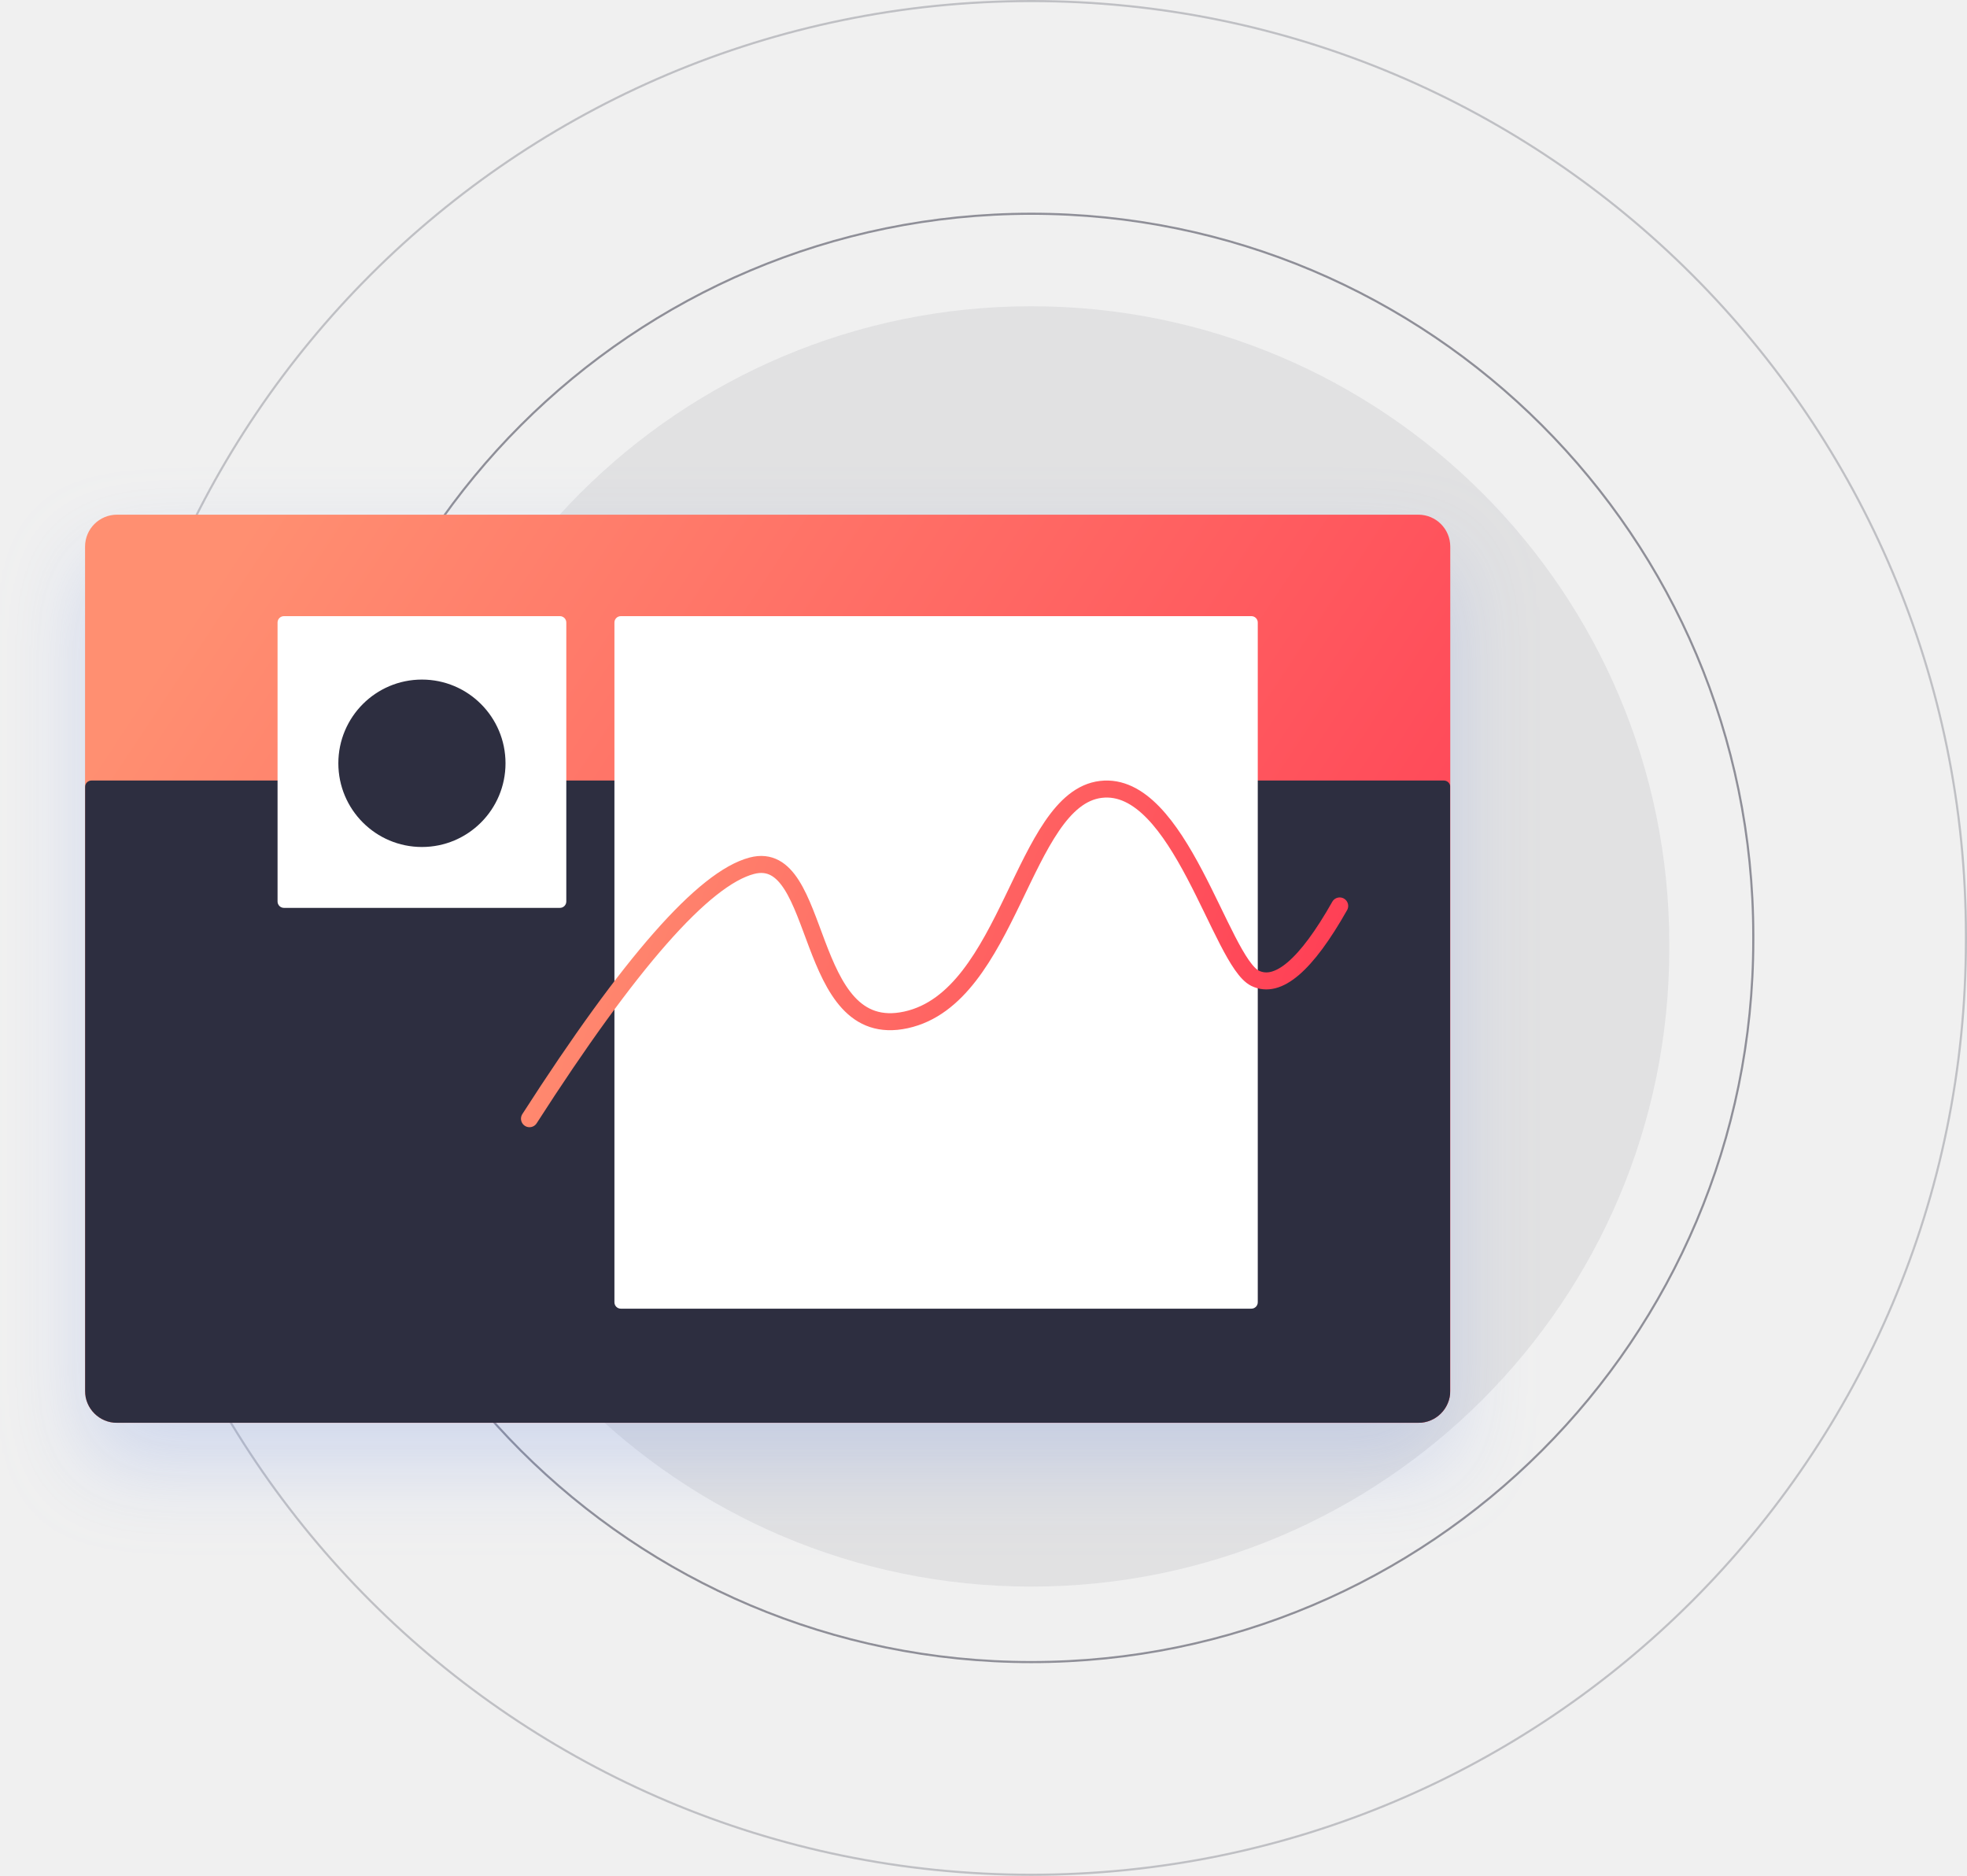
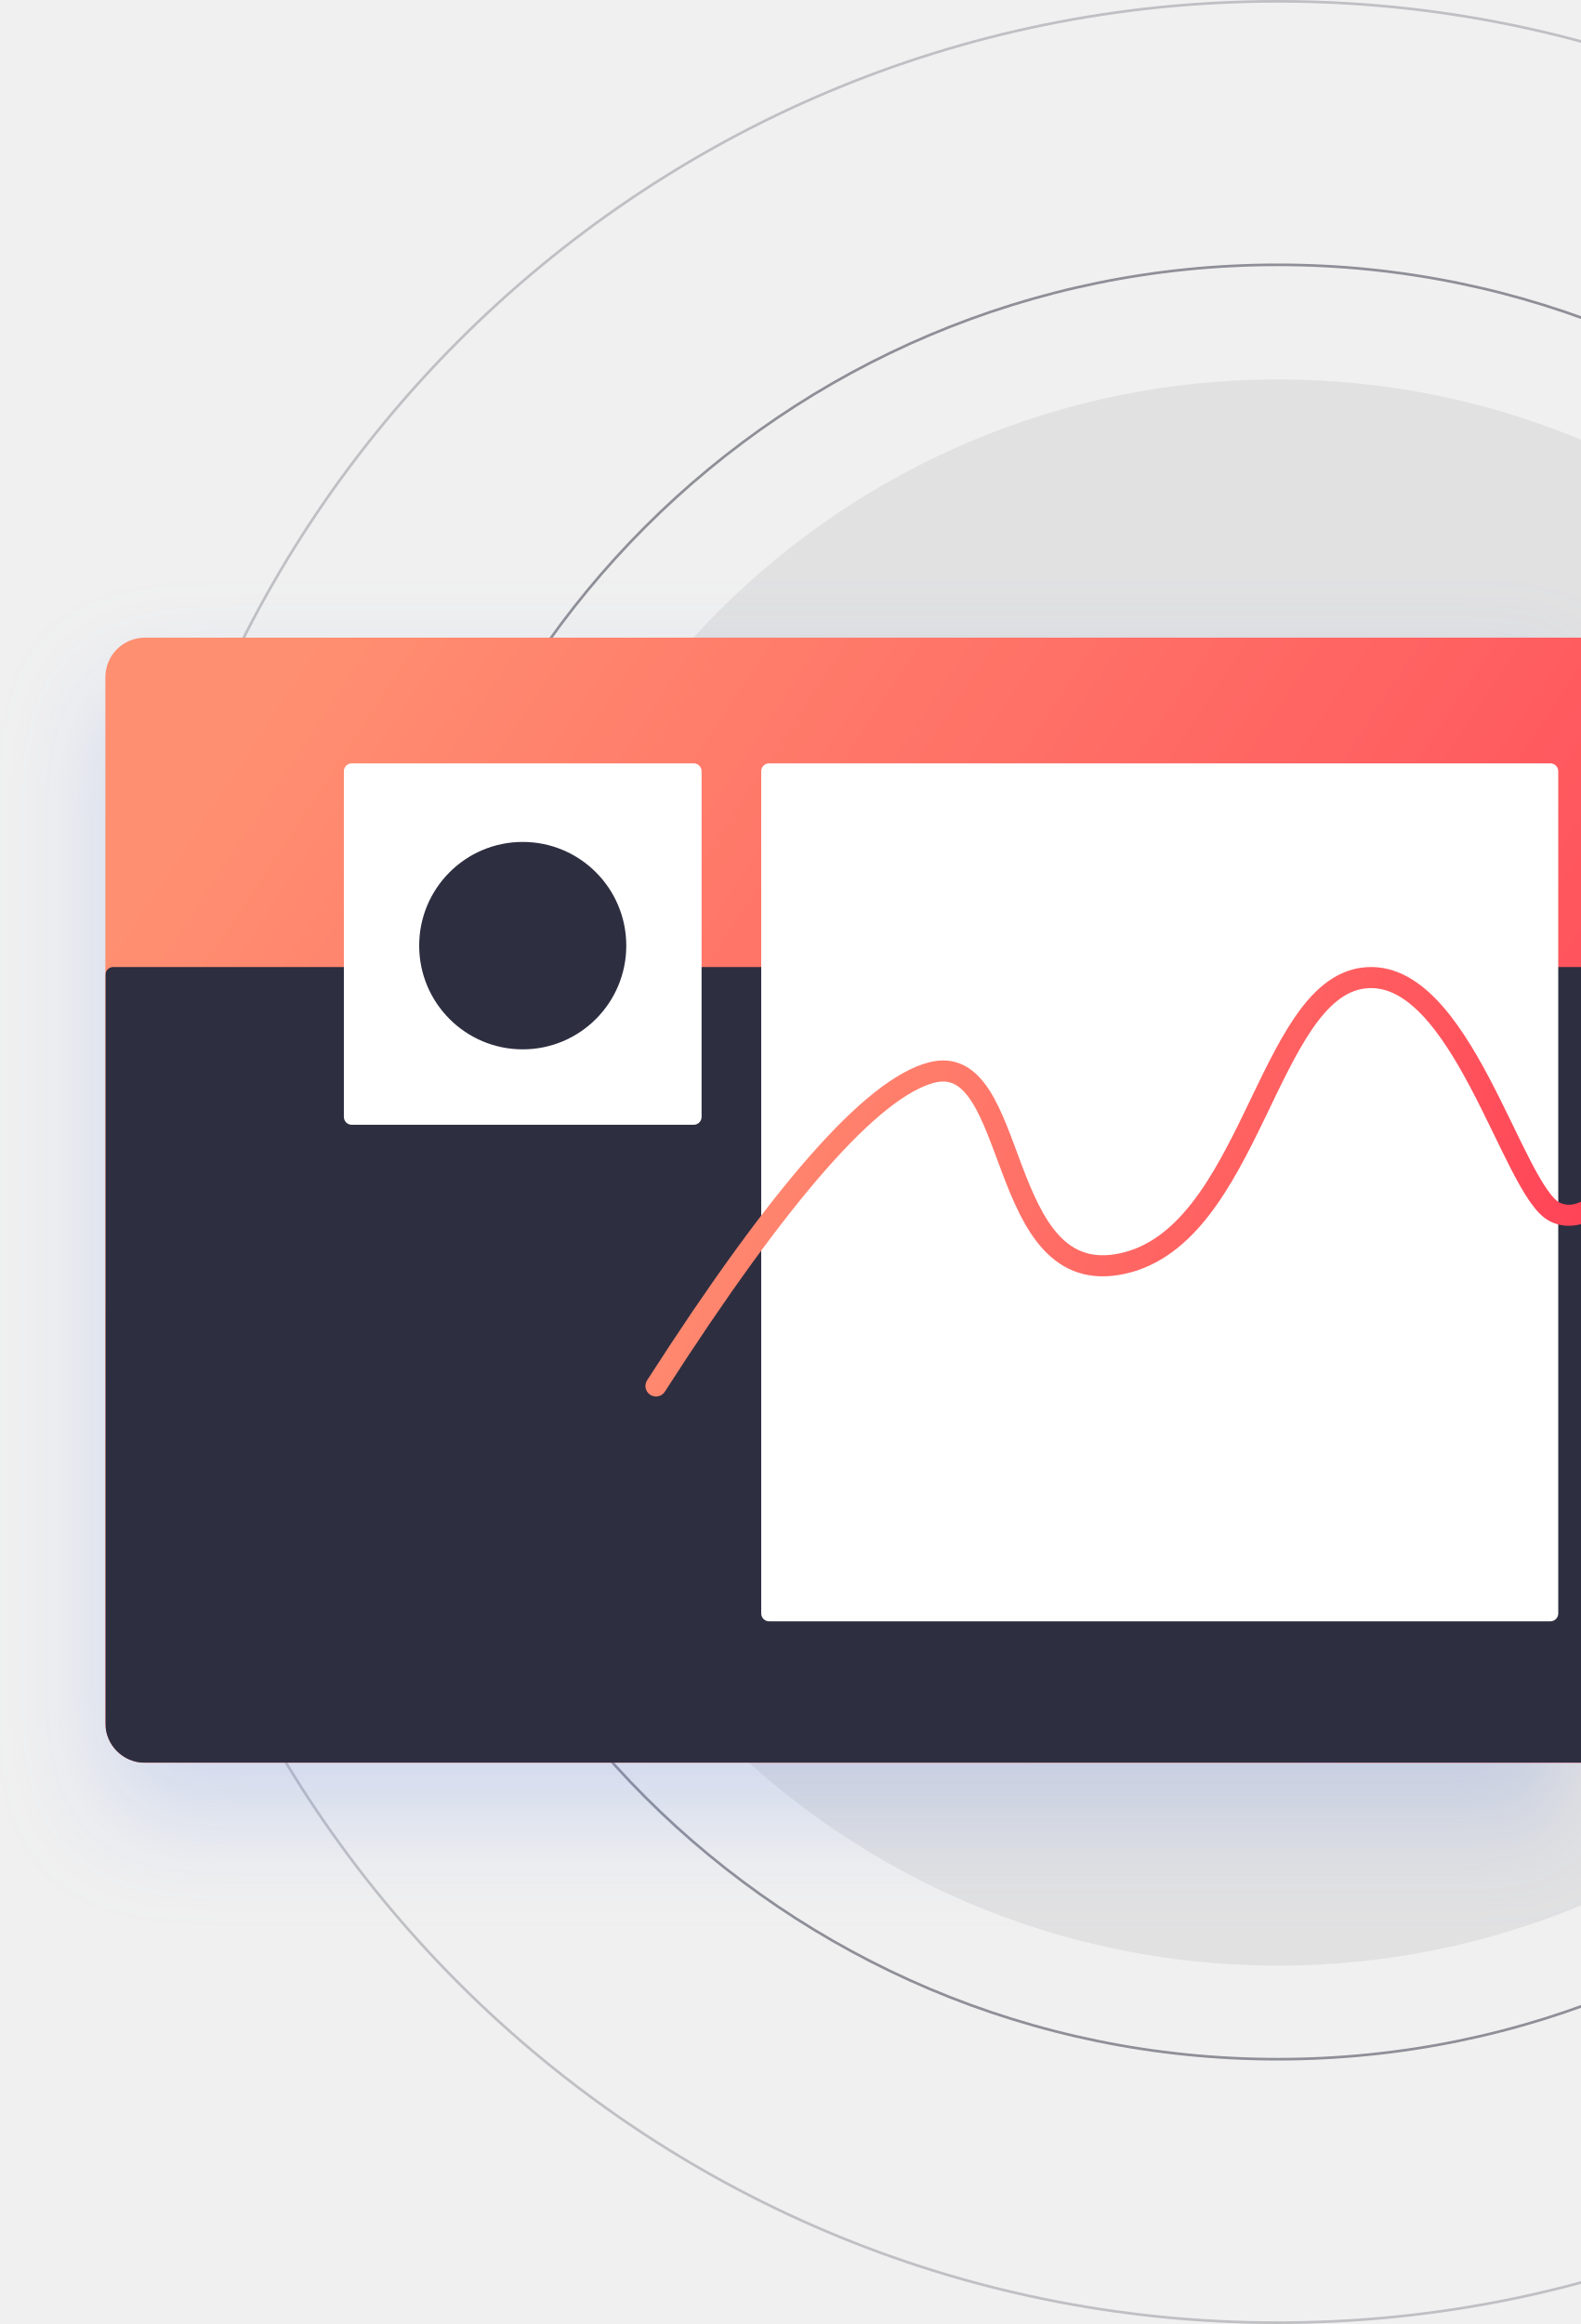
- <svg xmlns="http://www.w3.org/2000/svg" xmlns:xlink="http://www.w3.org/1999/xlink" width="925" height="882">
+ <svg xmlns="http://www.w3.org/2000/svg" xmlns:xlink="http://www.w3.org/1999/xlink" width="600" height="882">
  <defs>
    <linearGradient x1="0%" y1="27.881%" x2="100%" y2="72.119%" id="c">
      <stop stop-color="#FF8F71" offset="0%" />
      <stop stop-color="#FF3E55" offset="100%" />
    </linearGradient>
    <linearGradient x1="0%" y1="41.725%" x2="100%" y2="58.275%" id="e">
      <stop stop-color="#FF8F71" offset="0%" />
      <stop stop-color="#FF3E55" offset="100%" />
    </linearGradient>
    <filter x="-10.9%" y="-11.7%" width="121.8%" height="132.8%" filterUnits="objectBoundingBox" id="b">
      <feOffset dy="20" in="SourceAlpha" result="shadowOffsetOuter1" />
      <feGaussianBlur stdDeviation="20" in="shadowOffsetOuter1" result="shadowBlurOuter1" />
      <feColorMatrix values="0 0 0 0 0.422 0 0 0 0 0.554 0 0 0 0 0.894 0 0 0 0.243 0" in="shadowBlurOuter1" />
    </filter>
    <rect id="a" x="0" y="0" width="642" height="427" rx="15" />
  </defs>
  <g transform="translate(40)" fill="none" fill-rule="evenodd">
    <rect fill="#2D2E40" opacity=".08" transform="matrix(1 0 0 -1 0 890)" x="145" y="144" width="600" height="602" rx="300" />
    <rect stroke="#2D2E40" opacity=".5" transform="matrix(1 0 0 -1 0 882)" x="105.5" y="100.5" width="679" height="681" rx="339.5" />
    <rect stroke="#2D2E40" opacity=".25" transform="matrix(1 0 0 -1 0 882)" x="5.5" y=".5" width="879" height="881" rx="439.5" />
    <g transform="translate(0 242)">
      <mask id="d" fill="#fff">
        <use xlink:href="#a" />
      </mask>
      <g fill-rule="nonzero">
        <use fill="#000" filter="url(#b)" xlink:href="#a" />
        <use fill="url(#c)" xlink:href="#a" />
      </g>
      <path d="M3 125h636a3 3 0 013 3v296a3 3 0 01-3 3H3a3 3 0 01-3-3V128a3 3 0 013-3z" fill="#2D2E40" fill-rule="nonzero" mask="url(#d)" />
      <rect fill="#FFF" fill-rule="nonzero" mask="url(#d)" x="90.523" y="47.709" width="135.785" height="137.165" rx="3" />
      <ellipse fill="#2D2E40" mask="url(#d)" cx="158.416" cy="116.888" rx="39.306" ry="39.36" />
      <rect fill="#FFF" fill-rule="nonzero" mask="url(#d)" x="248.939" y="47.709" width="302.538" height="325.617" rx="3" />
    </g>
    <path d="M209 284c47.125-73.367 81.977-113.013 104.557-118.938 33.87-8.886 23.765 83.14 72.535 72.473 48.77-10.666 54.716-103.974 91.603-108.37 36.887-4.397 56.402 80.946 72.515 88.81 10.742 5.241 24.005-6.094 39.79-34.007" stroke="url(#e)" stroke-width="8" stroke-linecap="round" transform="translate(0 242)" />
  </g>
</svg>
